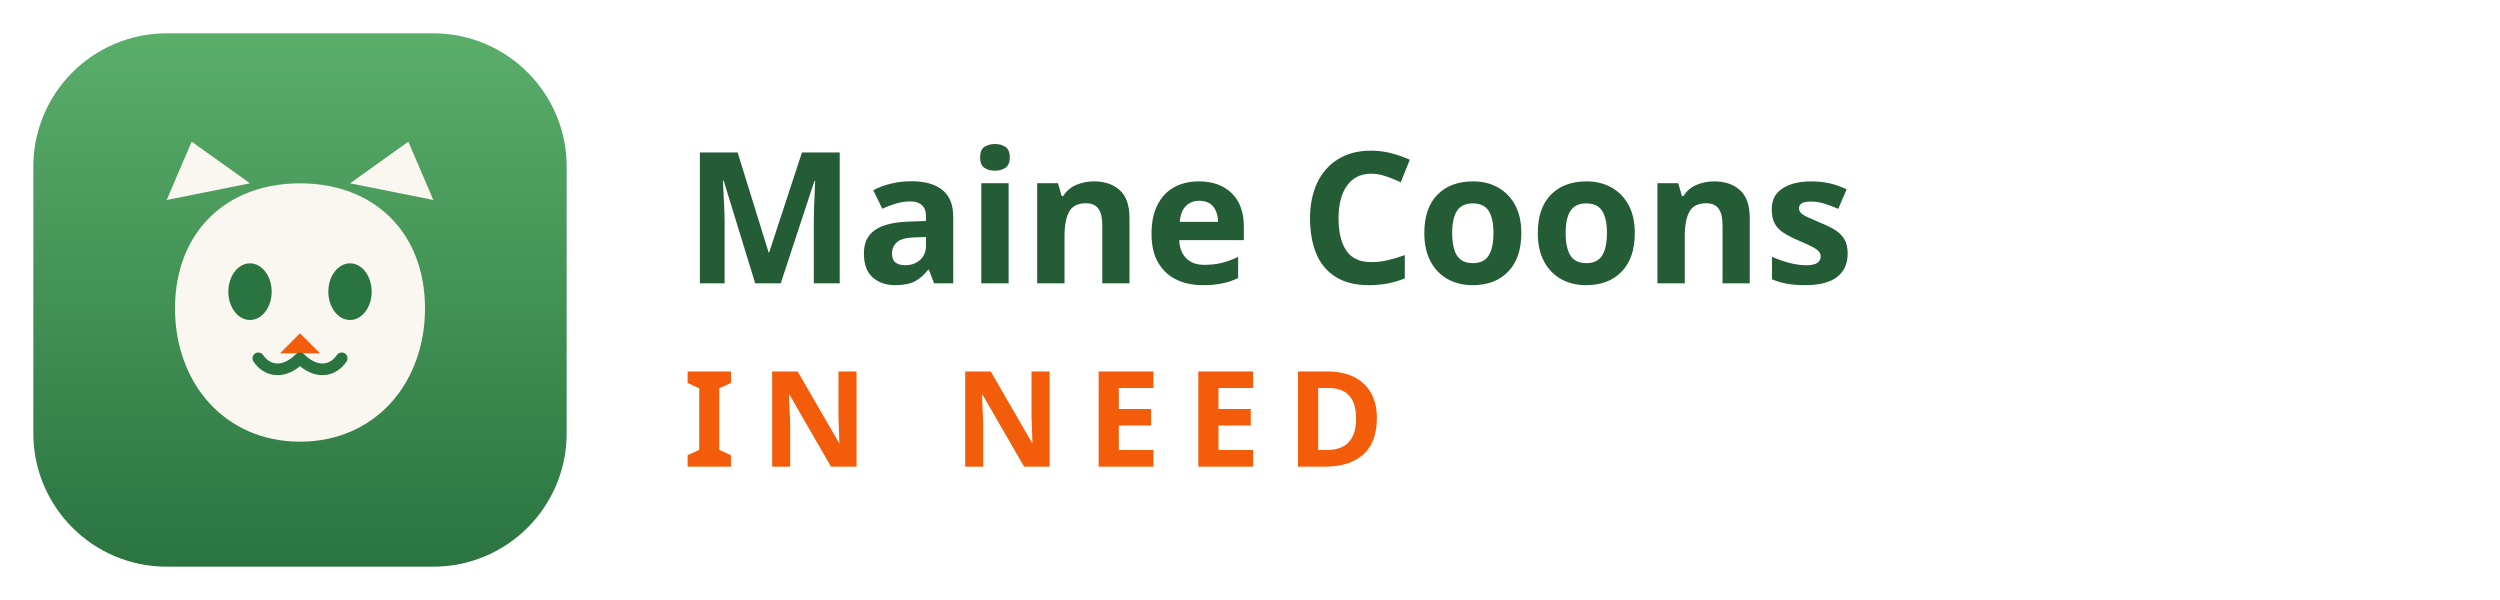
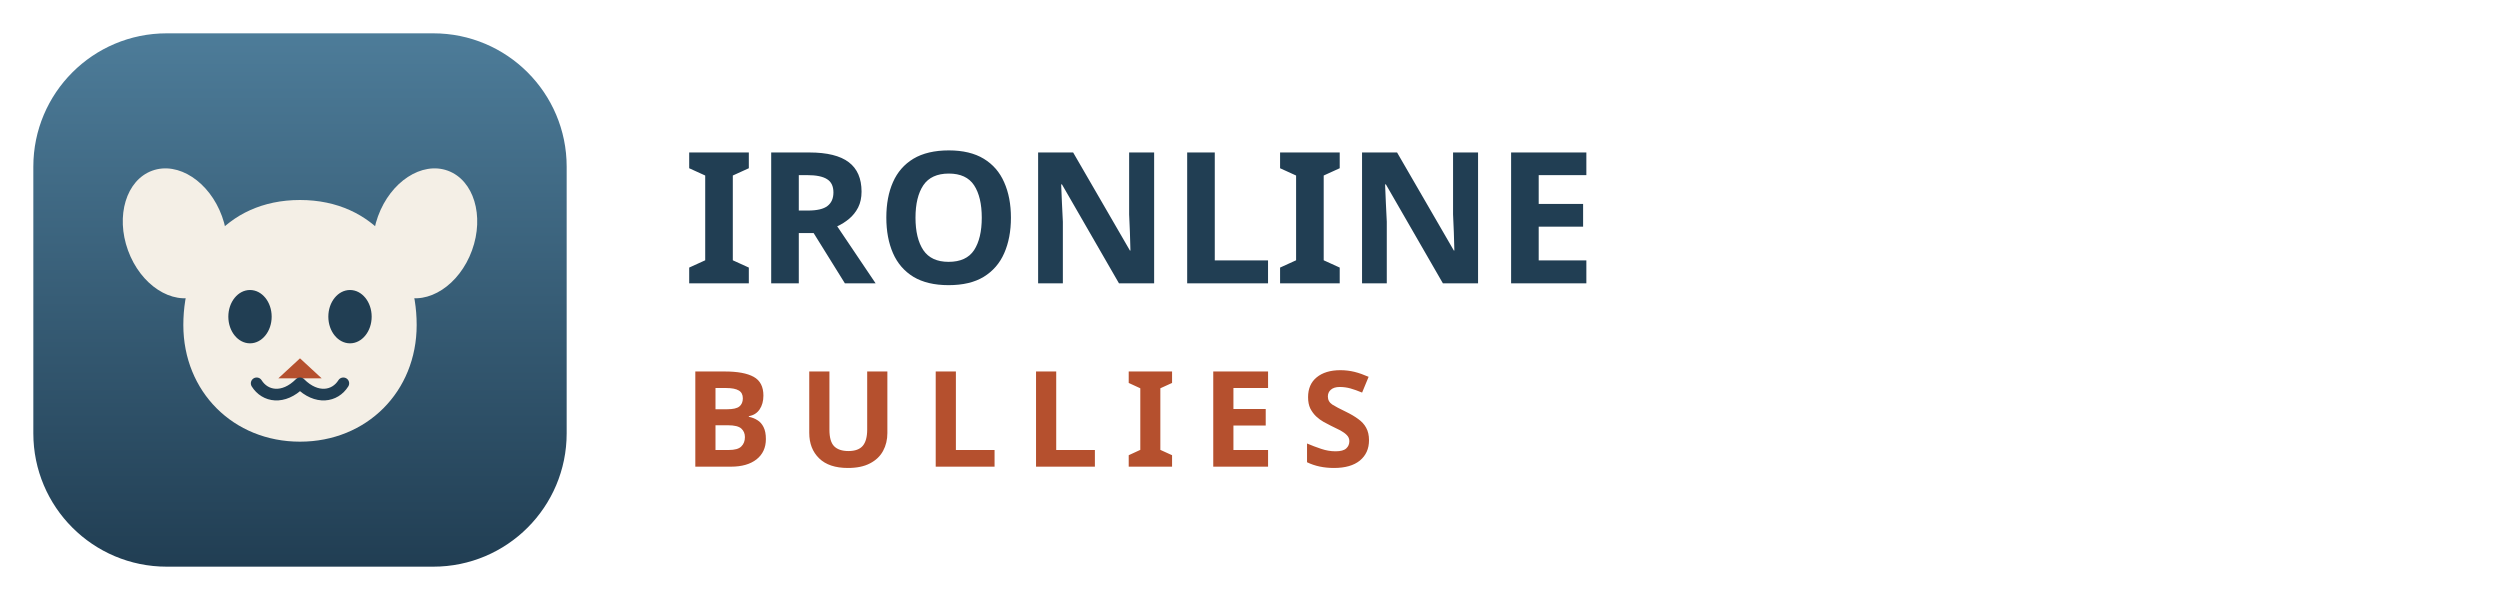
- <svg xmlns="http://www.w3.org/2000/svg" viewBox="0 0 300 72" width="300" height="72" role="img" aria-label="Maine Coons in Need logo">
+ <svg xmlns="http://www.w3.org/2000/svg" viewBox="0 0 300 72" width="300" height="72" role="img" aria-label="Ironline Bullies logo">
  <defs>
    <linearGradient id="badge" x1="0" y1="0" x2="0" y2="1">
-       <stop offset="0" stop-color="#5aae6a" />
-       <stop offset="1" stop-color="#2a7440" />
+       <stop offset="0" stop-color="#4d7c99" />
+       <stop offset="1" stop-color="#213e53" />
    </linearGradient>
  </defs>
  <g transform="translate(4 4)">
    <rect width="64" height="64" rx="16" fill="url(#badge)" />
-     <g fill="#faf7f1">
-       <path d="M16 20l3-7 7 5z" />
-       <path d="M48 20l-3-7-7 5z" />
-       <path d="M32 18c-9 0-15 6-15 15 0 9 6 16 15 16s15-7 15-16c0-9-6-15-15-15z" />
+     <g fill="#f4efe6">
+       <ellipse cx="17" cy="24" rx="6" ry="8" transform="rotate(-20 17 24)" />
+       <ellipse cx="47" cy="24" rx="6" ry="8" transform="rotate(20 47 24)" />
+       <path d="M32 20c-9 0-14 7-14 15 0 8 6 14 14 14s14-6 14-14c0-8-5-15-14-15z" />
    </g>
-     <g fill="#2a7440">
-       <ellipse cx="26" cy="31" rx="2.6" ry="3.4" />
-       <ellipse cx="38" cy="31" rx="2.6" ry="3.4" />
+     <g fill="#213e53">
+       <ellipse cx="26" cy="34" rx="2.6" ry="3.2" />
+       <ellipse cx="38" cy="34" rx="2.6" ry="3.2" />
    </g>
-     <path d="M32 36l-2.4 2.4h4.8z" fill="#f25c0a" />
-     <path d="M32 39c-2 2-4 1.5-5 0M32 39c2 2 4 1.5 5 0" fill="none" stroke="#2a7440" stroke-width="1.4" stroke-linecap="round" />
+     <path d="M32 39l-2.6 2.4h5.2z" fill="#b5502e" />
+     <path d="M32 42c-2 2-4.2 1.6-5.2 0M32 42c2 2 4.2 1.6 5.2 0" fill="none" stroke="#213e53" stroke-width="1.4" stroke-linecap="round" />
  </g>
-   <g font-family="Poppins, sans-serif">
-     <text x="82" y="34" font-size="22" font-weight="800" fill="#235c35">Maine Coons</text>
-     <text x="82" y="56" font-size="16" font-weight="600" fill="#f25c0a" letter-spacing="3">IN NEED</text>
+   <g font-family="Oswald, sans-serif">
+     <text x="82" y="34" font-size="22" font-weight="700" fill="#213e53">IRONLINE</text>
+     <text x="82" y="56" font-size="16" font-weight="600" fill="#b5502e" letter-spacing="3">BULLIES</text>
  </g>
</svg>
